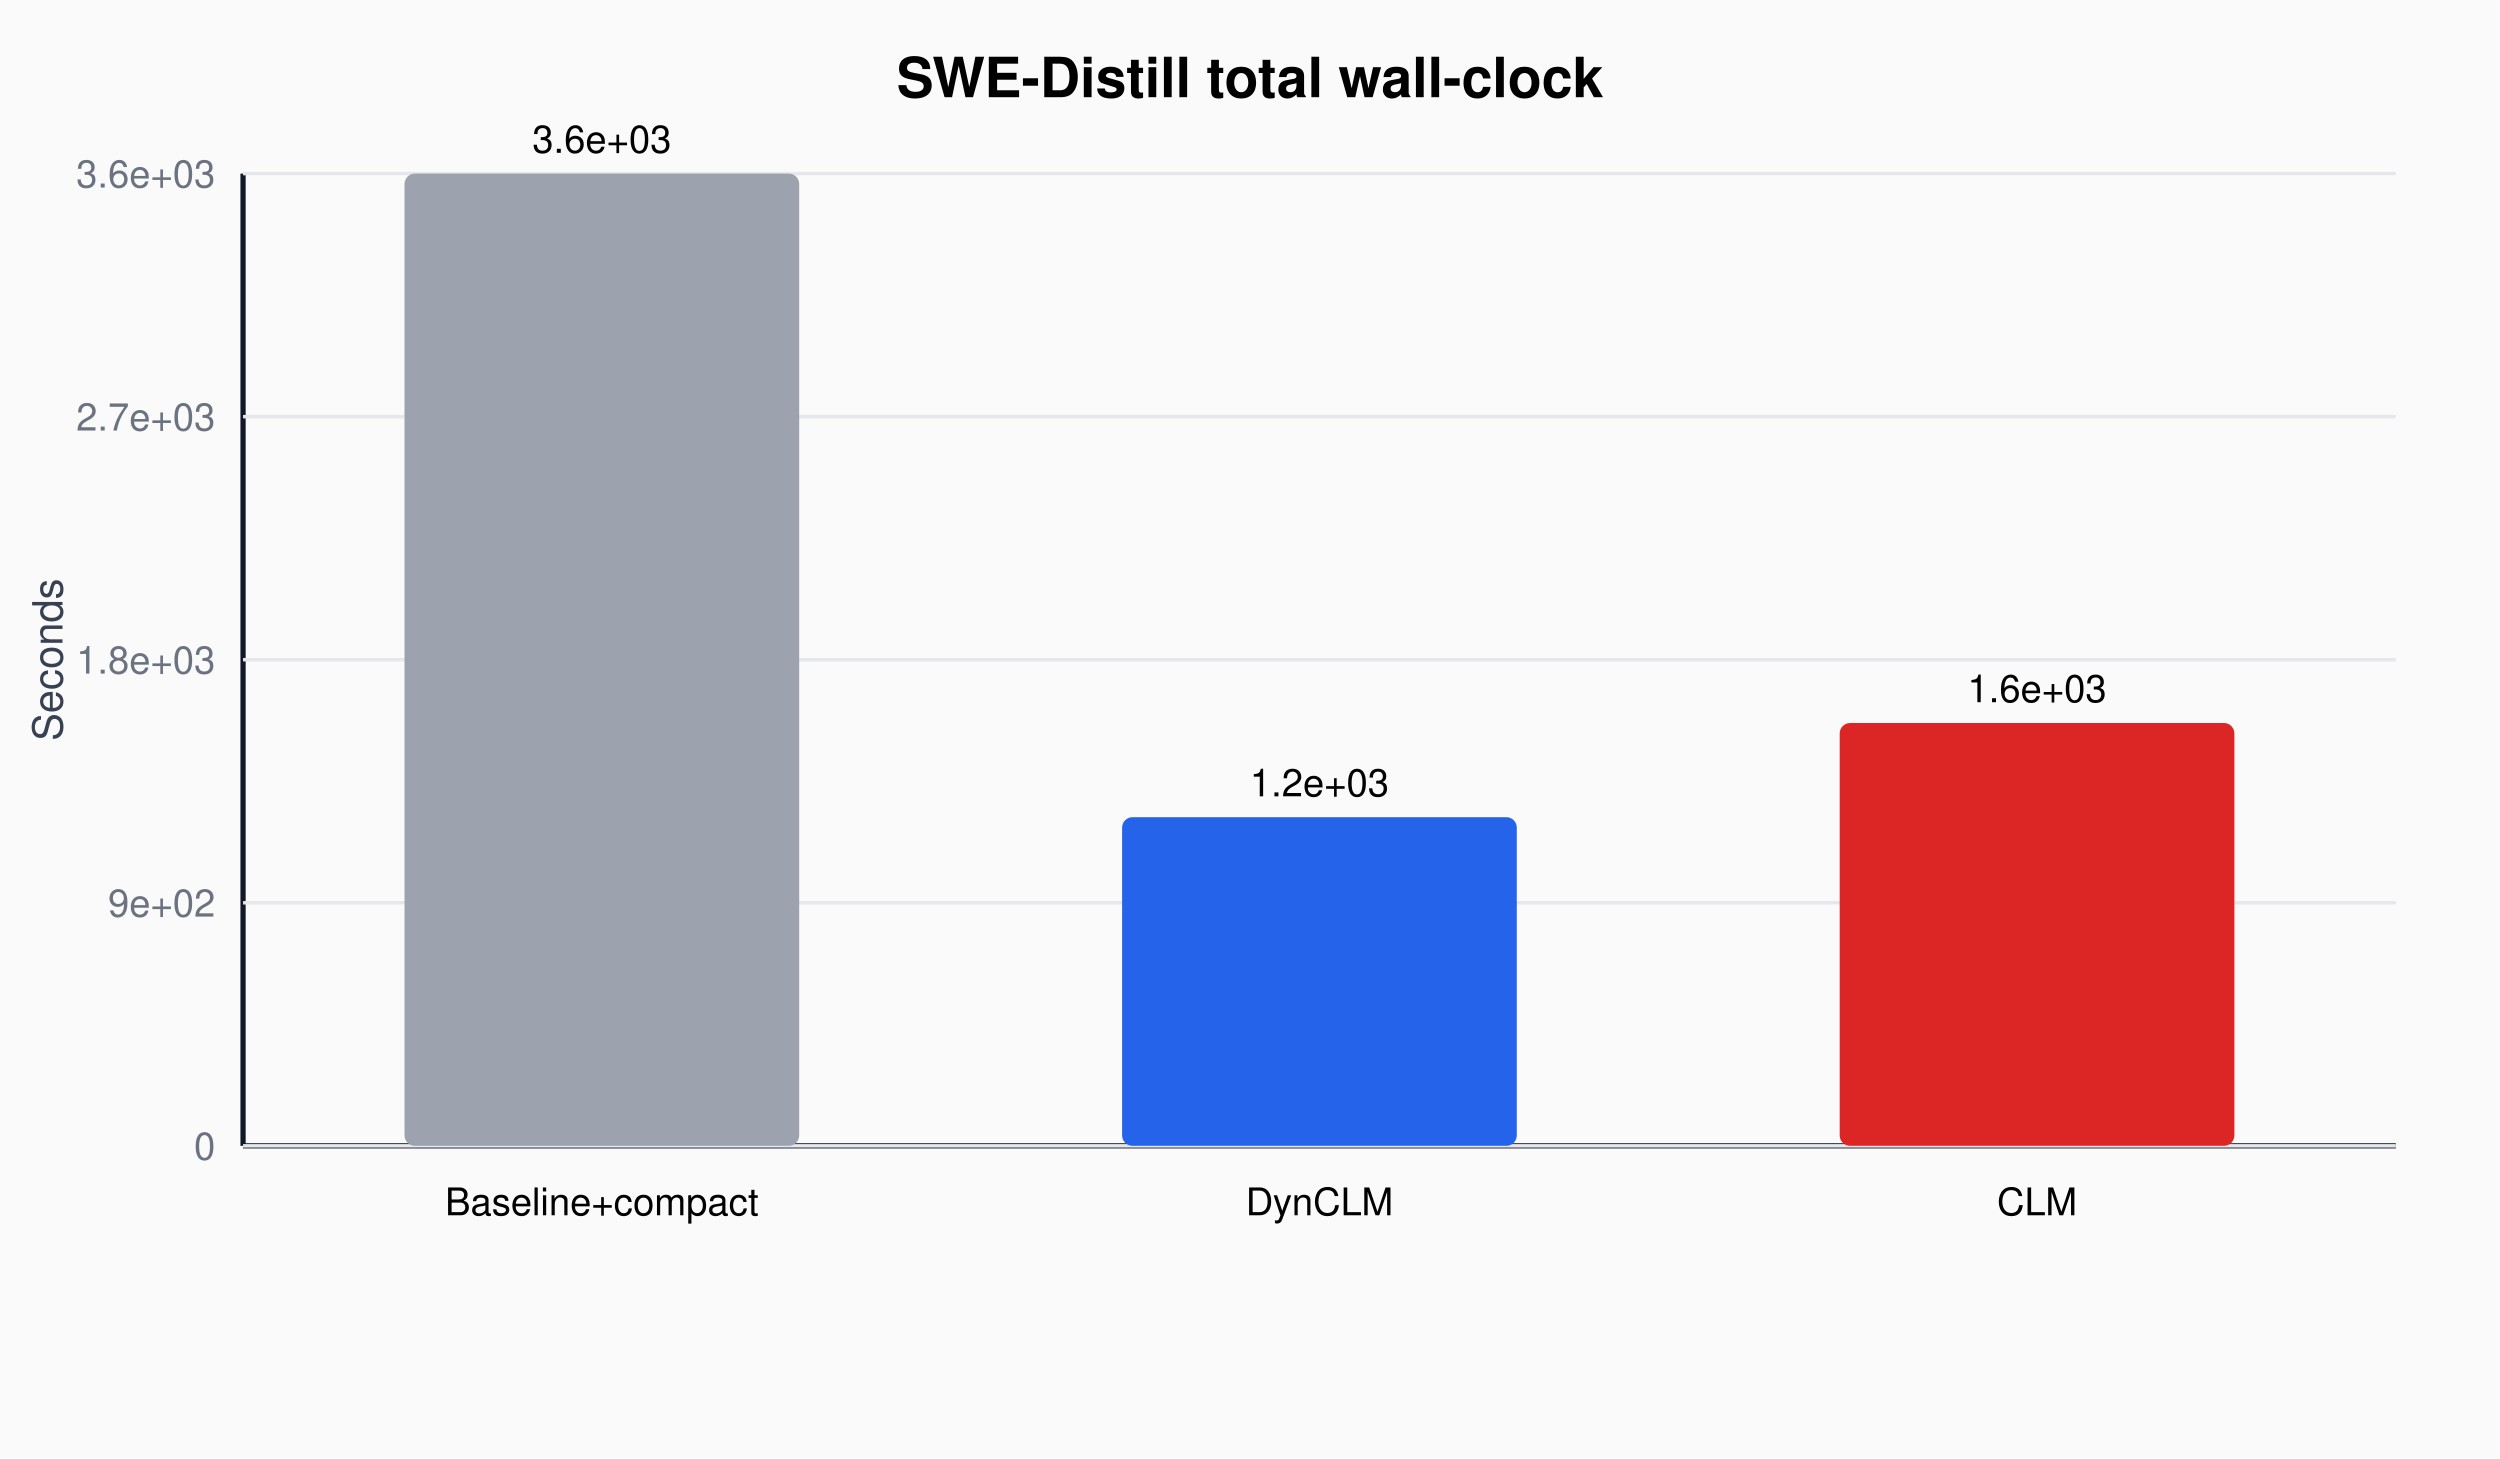
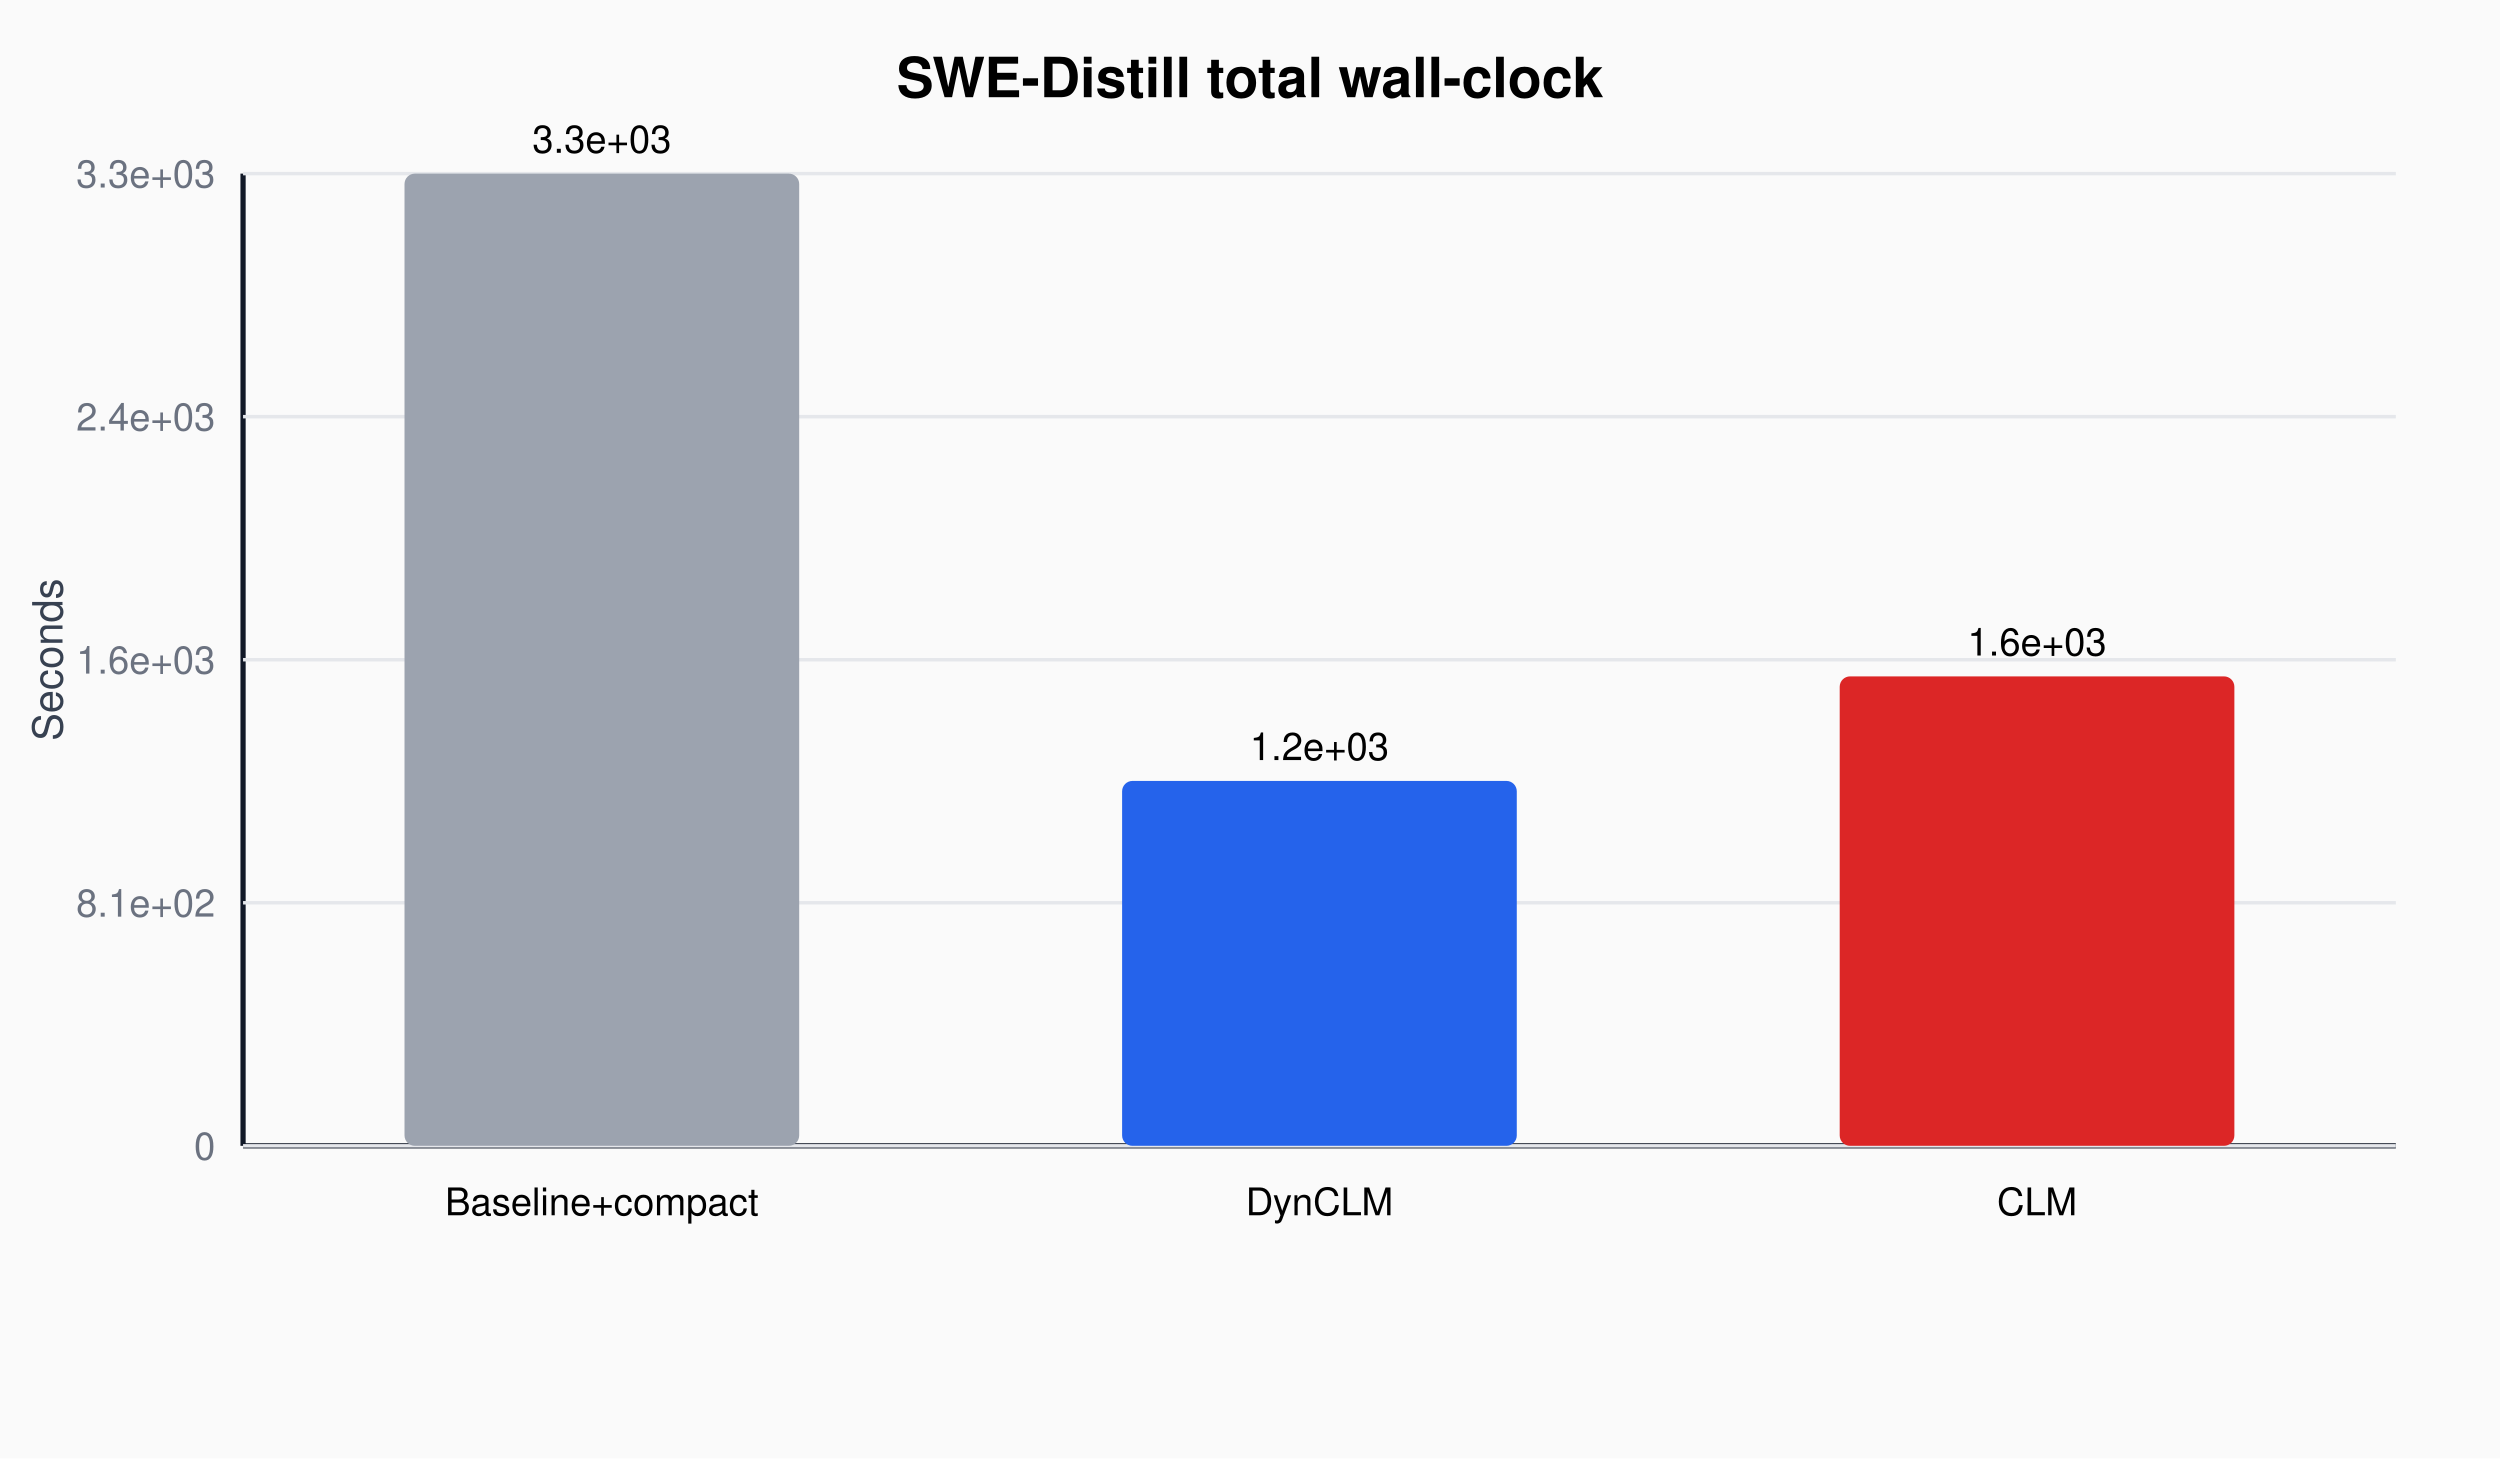
<svg xmlns="http://www.w3.org/2000/svg" width="720" height="420" viewBox="0 0 720 420">
  <rect width="100%" height="100%" fill="#fafafa" />
  <text x="360.0" y="28" text-anchor="middle" font-family="Helvetica,Arial,sans-serif" font-size="16" font-weight="700">SWE-Distill total wall-clock</text>
  <text x="18" y="190.0" transform="rotate(-90 18,190.0)" text-anchor="middle" font-family="Helvetica,Arial,sans-serif" font-size="12" fill="#374151">Seconds</text>
  <line x1="70" y1="50" x2="70" y2="330" stroke="#111827" stroke-width="1.5" />
  <line x1="70" y1="330" x2="690" y2="330" stroke="#111827" stroke-width="1.5" />
  <line x1="70" y1="50.0" x2="690" y2="50.0" stroke="#e5e7eb" />
-   <text x="62" y="54.0" text-anchor="end" font-family="Helvetica,Arial,sans-serif" font-size="11" fill="#6b7280">3.6e+03</text>
+   <text x="62" y="54.0" text-anchor="end" font-family="Helvetica,Arial,sans-serif" font-size="11" fill="#6b7280">3.3e+03</text>
  <line x1="70" y1="120.0" x2="690" y2="120.0" stroke="#e5e7eb" />
-   <text x="62" y="124.0" text-anchor="end" font-family="Helvetica,Arial,sans-serif" font-size="11" fill="#6b7280">2.7e+03</text>
+   <text x="62" y="124.0" text-anchor="end" font-family="Helvetica,Arial,sans-serif" font-size="11" fill="#6b7280">2.4e+03</text>
  <line x1="70" y1="190.0" x2="690" y2="190.0" stroke="#e5e7eb" />
-   <text x="62" y="194.0" text-anchor="end" font-family="Helvetica,Arial,sans-serif" font-size="11" fill="#6b7280">1.8e+03</text>
+   <text x="62" y="194.0" text-anchor="end" font-family="Helvetica,Arial,sans-serif" font-size="11" fill="#6b7280">1.6e+03</text>
  <line x1="70" y1="260.0" x2="690" y2="260.0" stroke="#e5e7eb" />
-   <text x="62" y="264.0" text-anchor="end" font-family="Helvetica,Arial,sans-serif" font-size="11" fill="#6b7280">9e+02</text>
+   <text x="62" y="264.0" text-anchor="end" font-family="Helvetica,Arial,sans-serif" font-size="11" fill="#6b7280">8.1e+02</text>
  <line x1="70" y1="330.0" x2="690" y2="330.0" stroke="#e5e7eb" />
  <text x="62" y="334.0" text-anchor="end" font-family="Helvetica,Arial,sans-serif" font-size="11" fill="#6b7280">0</text>
  <rect x="116.5" y="50.0" width="113.667" height="280.0" fill="#9ca3af" rx="3" />
-   <text x="173.333" y="44.0" text-anchor="middle" font-family="Helvetica,Arial,sans-serif" font-size="11">3.6e+03</text>
+   <text x="173.333" y="44.0" text-anchor="middle" font-family="Helvetica,Arial,sans-serif" font-size="11">3.3e+03</text>
  <text x="173.333" y="350" text-anchor="middle" font-family="Helvetica,Arial,sans-serif" font-size="11">Baseline+compact</text>
-   <rect x="323.167" y="235.344" width="113.667" height="94.656" fill="#2563eb" rx="3" />
-   <text x="380" y="229.344" text-anchor="middle" font-family="Helvetica,Arial,sans-serif" font-size="11">1.2e+03</text>
+   <rect x="323.167" y="224.904" width="113.667" height="105.096" fill="#2563eb" rx="3" />
+   <text x="380" y="218.904" text-anchor="middle" font-family="Helvetica,Arial,sans-serif" font-size="11">1.2e+03</text>
  <text x="380" y="350" text-anchor="middle" font-family="Helvetica,Arial,sans-serif" font-size="11">DynCLM</text>
-   <rect x="529.833" y="208.226" width="113.667" height="121.774" fill="#dc2626" rx="3" />
-   <text x="586.667" y="202.226" text-anchor="middle" font-family="Helvetica,Arial,sans-serif" font-size="11">1.6e+03</text>
+   <rect x="529.833" y="194.796" width="113.667" height="135.204" fill="#dc2626" rx="3" />
+   <text x="586.667" y="188.796" text-anchor="middle" font-family="Helvetica,Arial,sans-serif" font-size="11">1.6e+03</text>
  <text x="586.667" y="350" text-anchor="middle" font-family="Helvetica,Arial,sans-serif" font-size="11">CLM</text>
</svg>
